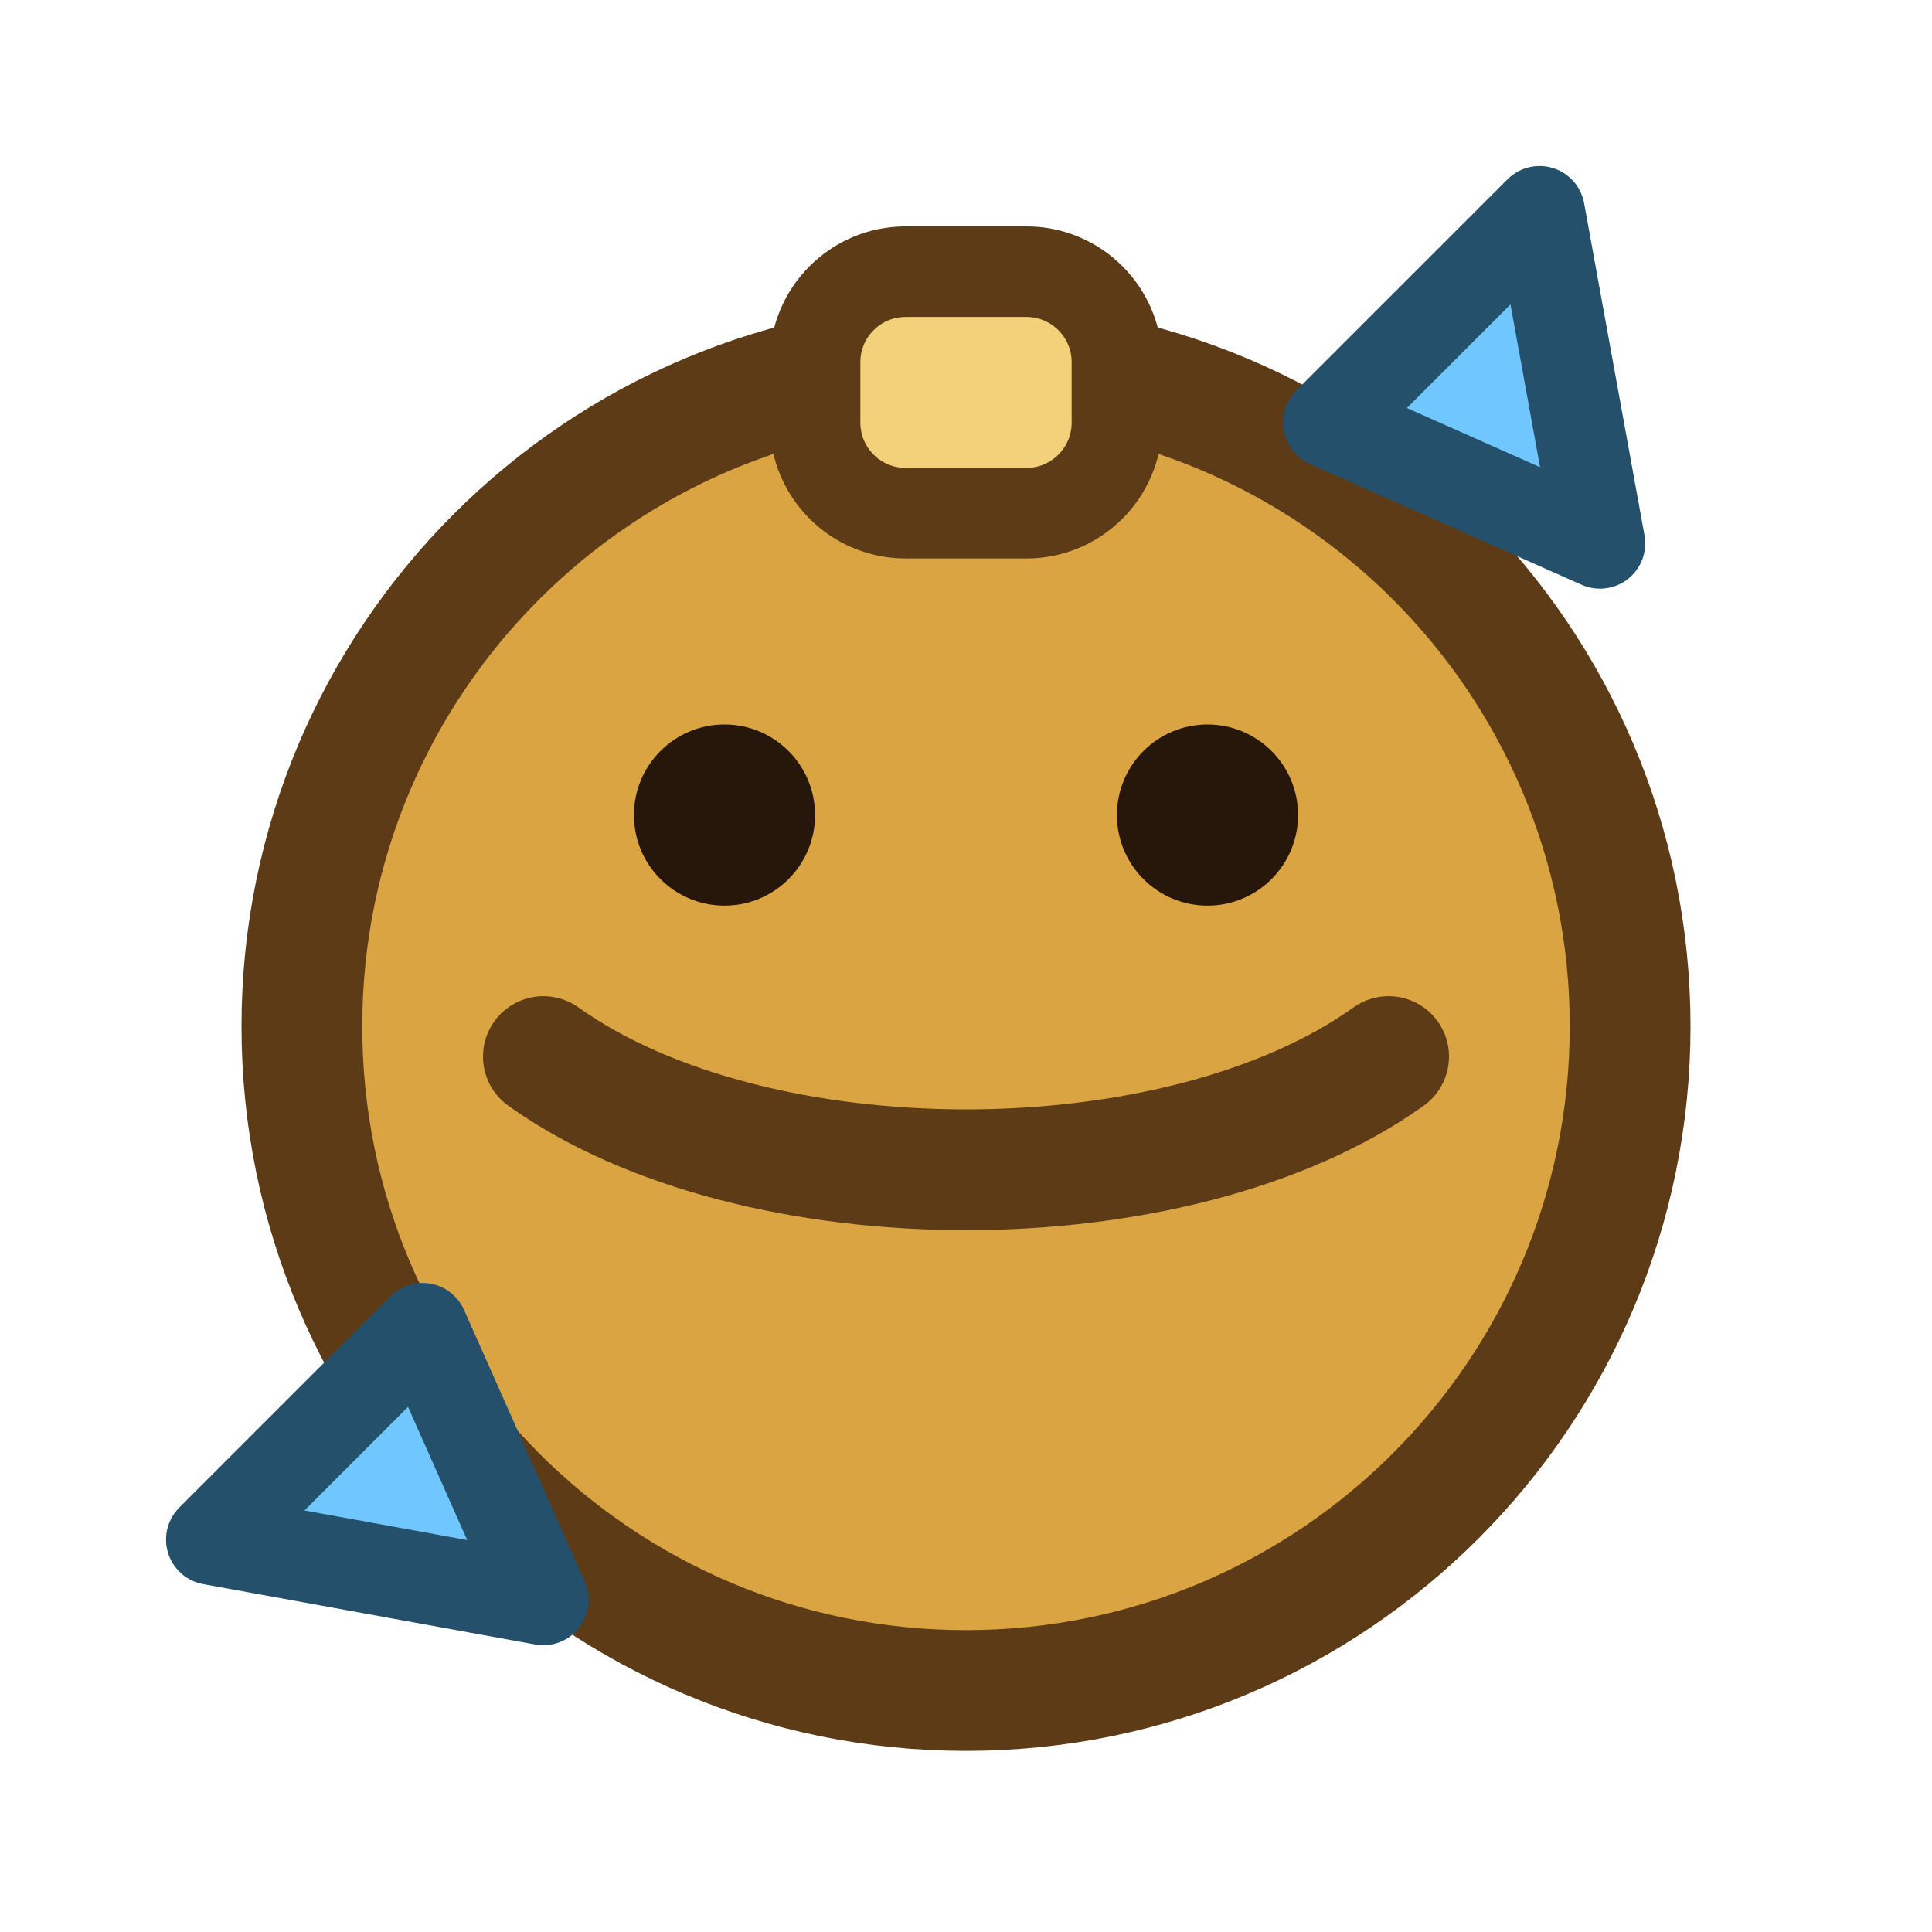
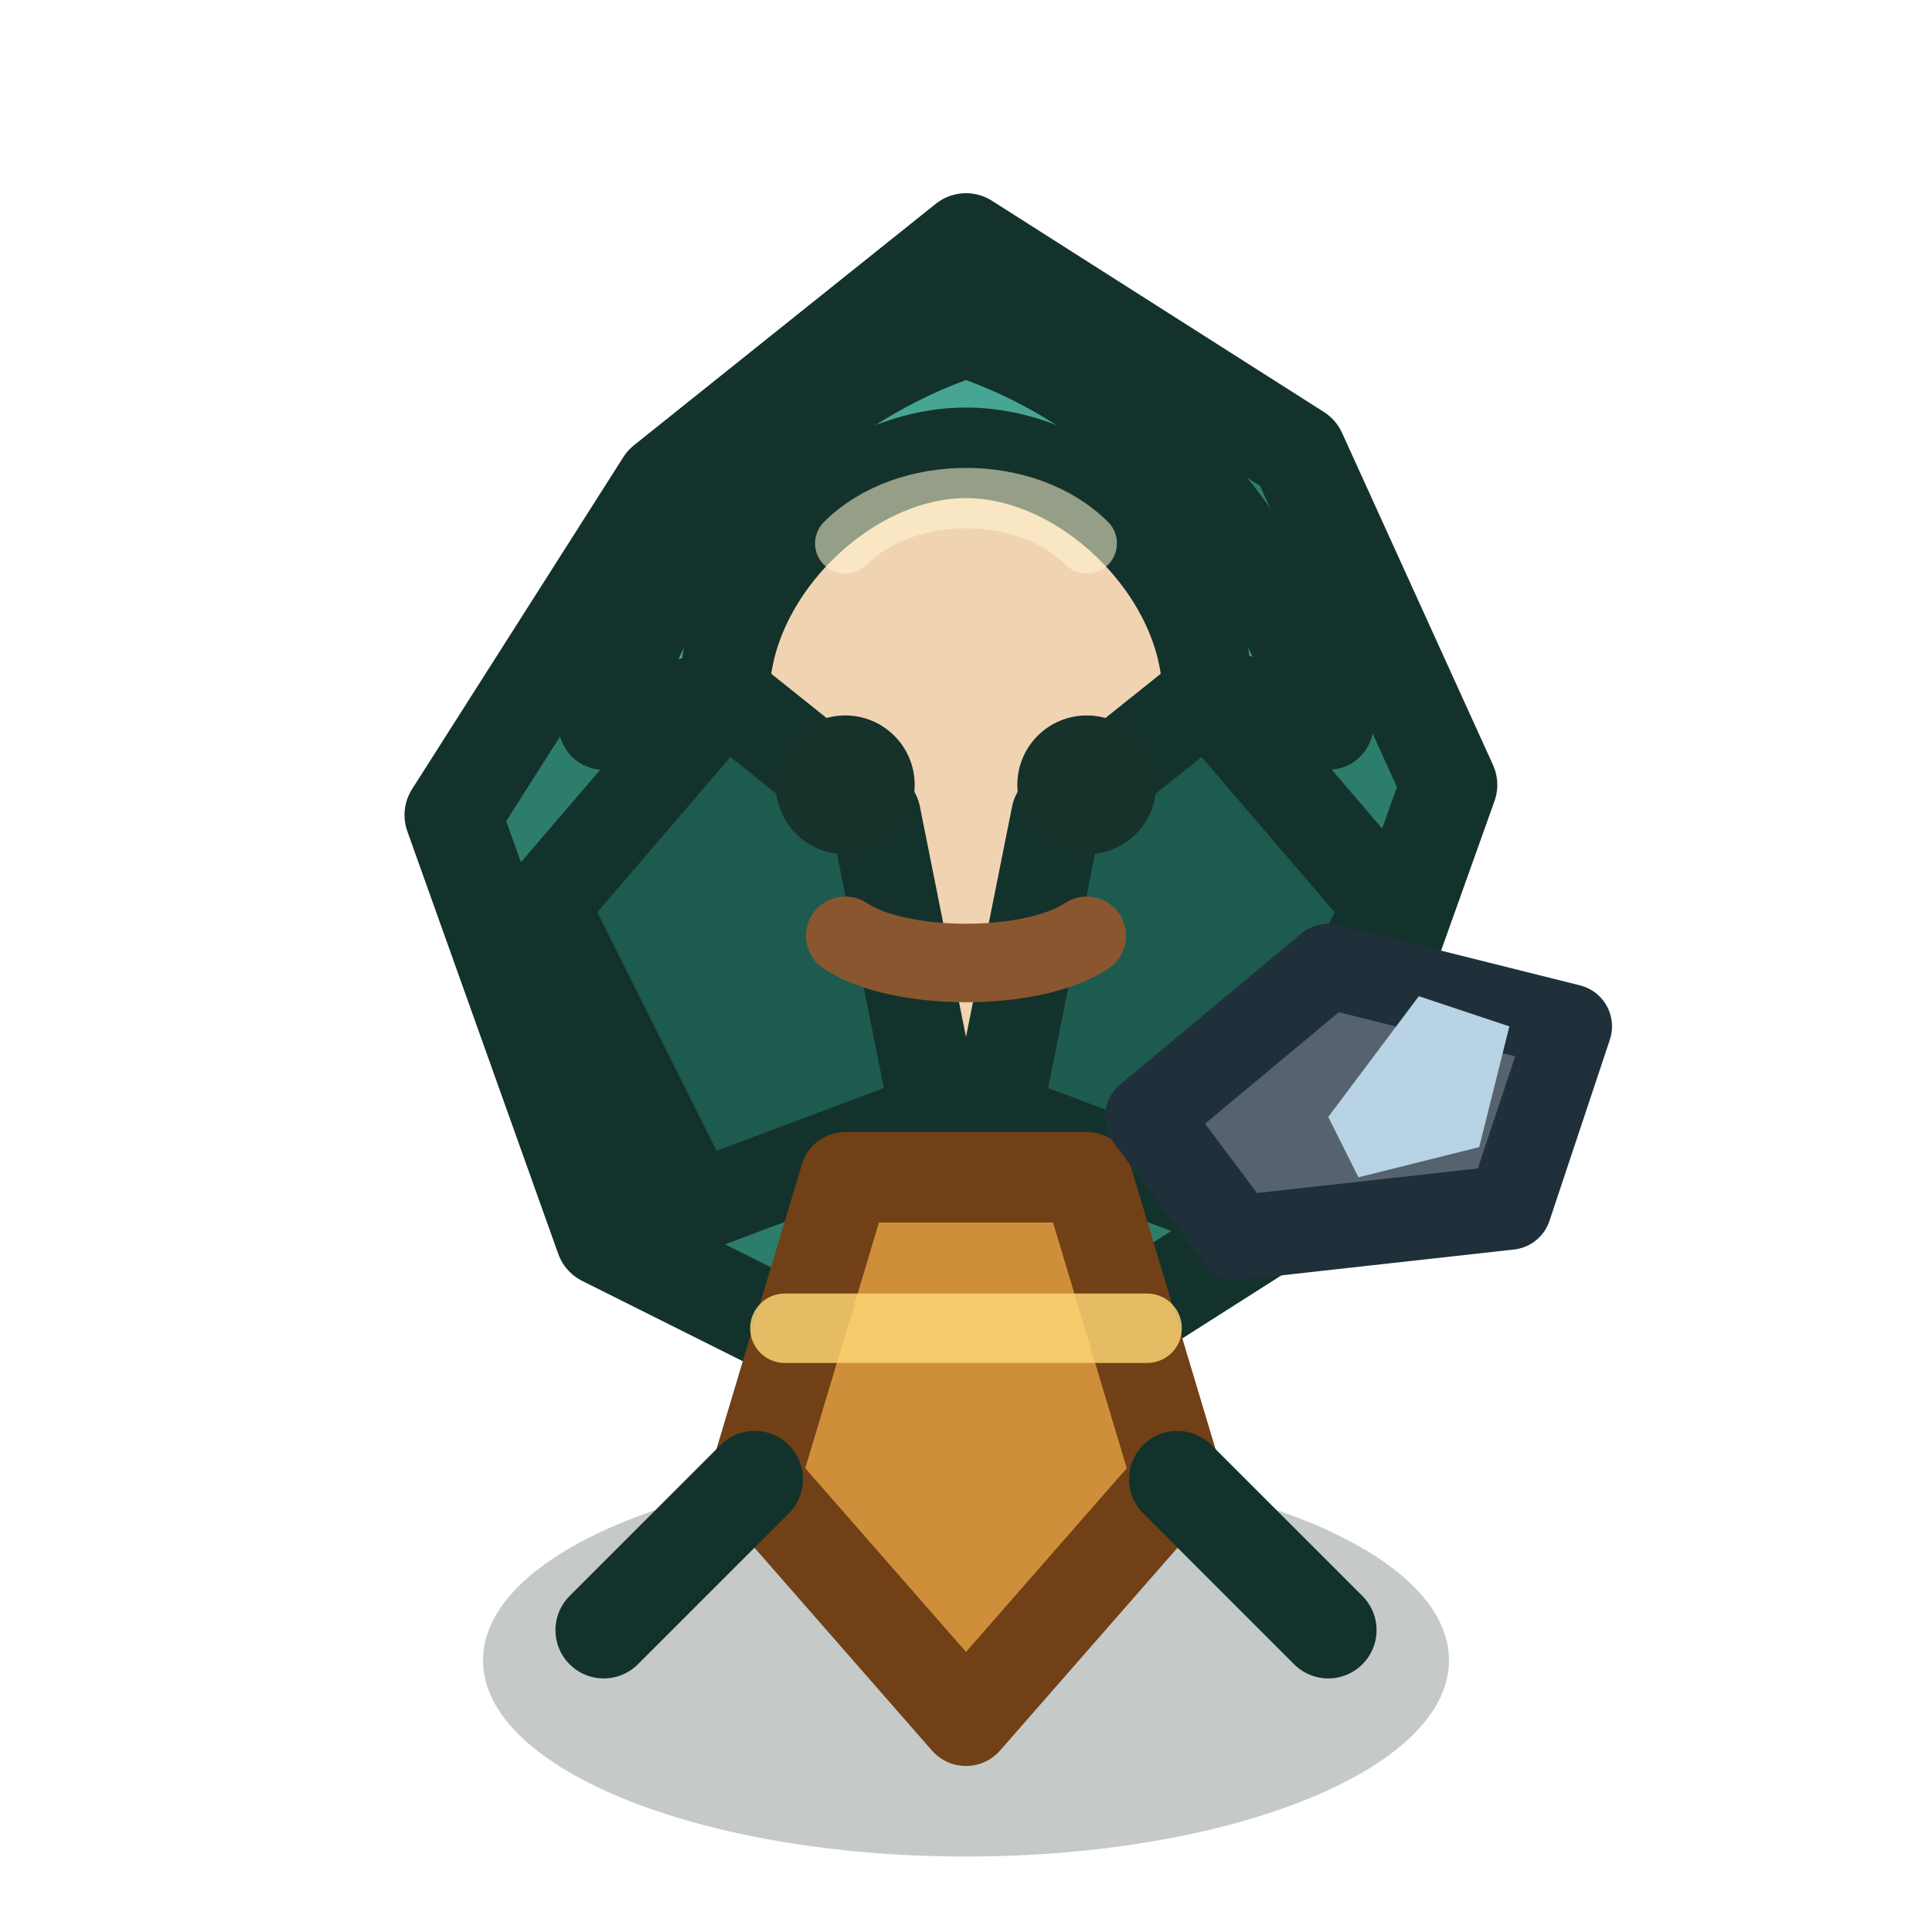
<svg xmlns="http://www.w3.org/2000/svg" width="64" height="64" viewBox="0 0 64 64">
-   <circle cx="32" cy="34" r="22" fill="#d9a441" stroke="#5d3b16" stroke-width="4" />
-   <path d="M18 35c7 5 21 5 28 0" fill="none" stroke="#5d3b16" stroke-width="4" stroke-linecap="round" />
-   <circle cx="24" cy="27" r="3" fill="#27160a" />
-   <circle cx="40" cy="27" r="3" fill="#27160a" />
-   <path d="M44 14l7-7 2 11z" fill="#70c7ff" stroke="#24506b" stroke-width="3" stroke-linejoin="round" />
-   <path d="M14 44l-7 7 11 2z" fill="#70c7ff" stroke="#24506b" stroke-width="3" stroke-linejoin="round" />
-   <rect x="27" y="9" width="10" height="8" rx="3" fill="#f2d17a" stroke="#5d3b16" stroke-width="3" />
+   <ellipse cx="32" cy="55" rx="16" ry="6.5" fill="#0e241f" fill-opacity="0.24" />
+   <path d="M22 16l10-8 11 7 5 11-5 14-11 7-12-6-5-14z" fill="#2d7d6d" stroke="#14322c" stroke-width="3.2" stroke-linejoin="round" />
+   <path d="M32 11c6 2 10 7 12 13-5-2-18-2-24 0 2-6 6-11 12-13z" fill="#47a693" stroke="#14322c" stroke-width="3" stroke-linejoin="round" />
+   <path d="M32 15c4 0 8 4 8 8v7c0 6-4 10-8 12-4-2-8-6-8-12v-7c0-4 4-8 8-8z" fill="#f0d4b2" stroke="#14322c" stroke-width="3" stroke-linejoin="round" />
+   <path d="M24 23l-6 7 5 10 8-3-2-10z" fill="#1e5b4f" stroke="#14322c" stroke-width="3" stroke-linejoin="round" />
+   <path d="M40 23l6 7-5 10-8-3 2-10z" fill="#1e5b4f" stroke="#14322c" stroke-width="3" stroke-linejoin="round" />
+   <path d="M28 39l-3 10 7 8 7-8-3-10z" fill="#cf8f3a" stroke="#714016" stroke-width="3" stroke-linejoin="round" />
+   <path d="M25 49l-5 5M39 49l5 5" stroke="#14322c" stroke-width="3.2" stroke-linecap="round" />
+   <path d="M44 32l8 2-2 6-9 1-3-4z" fill="#56626e" stroke="#20303a" stroke-width="2.8" stroke-linejoin="round" />
+   <path d="M47 33l3 1-1 4-4 1-1-2z" fill="#b8d3e4" />
+   <path d="M28 31c1.8 1.2 6.2 1.2 8 0" fill="none" stroke="#8a5630" stroke-width="2.6" stroke-linecap="round" />
+   <circle cx="28" cy="26" r="2.3" fill="#17312b" />
+   <circle cx="36" cy="26" r="2.3" fill="#17312b" />
+   <path d="M28 18c2-2 6-2 8 0" fill="none" stroke="#fff5d0" stroke-width="2" stroke-linecap="round" opacity="0.55" />
+   <path d="M26 44h12" stroke="#ffd775" stroke-width="2.3" stroke-linecap="round" opacity="0.82" />
</svg>
